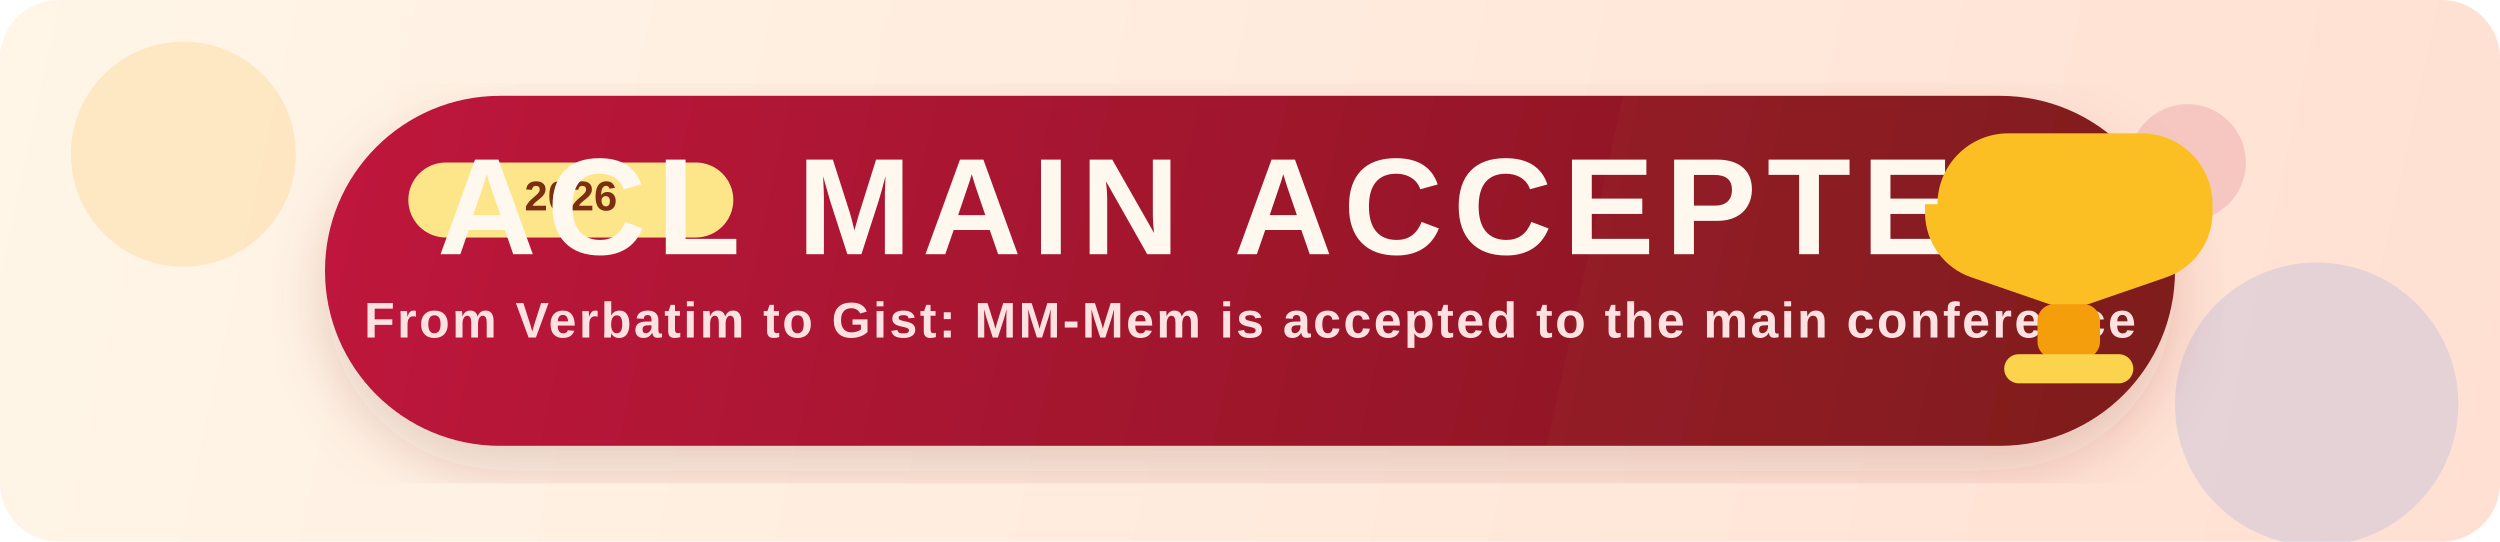
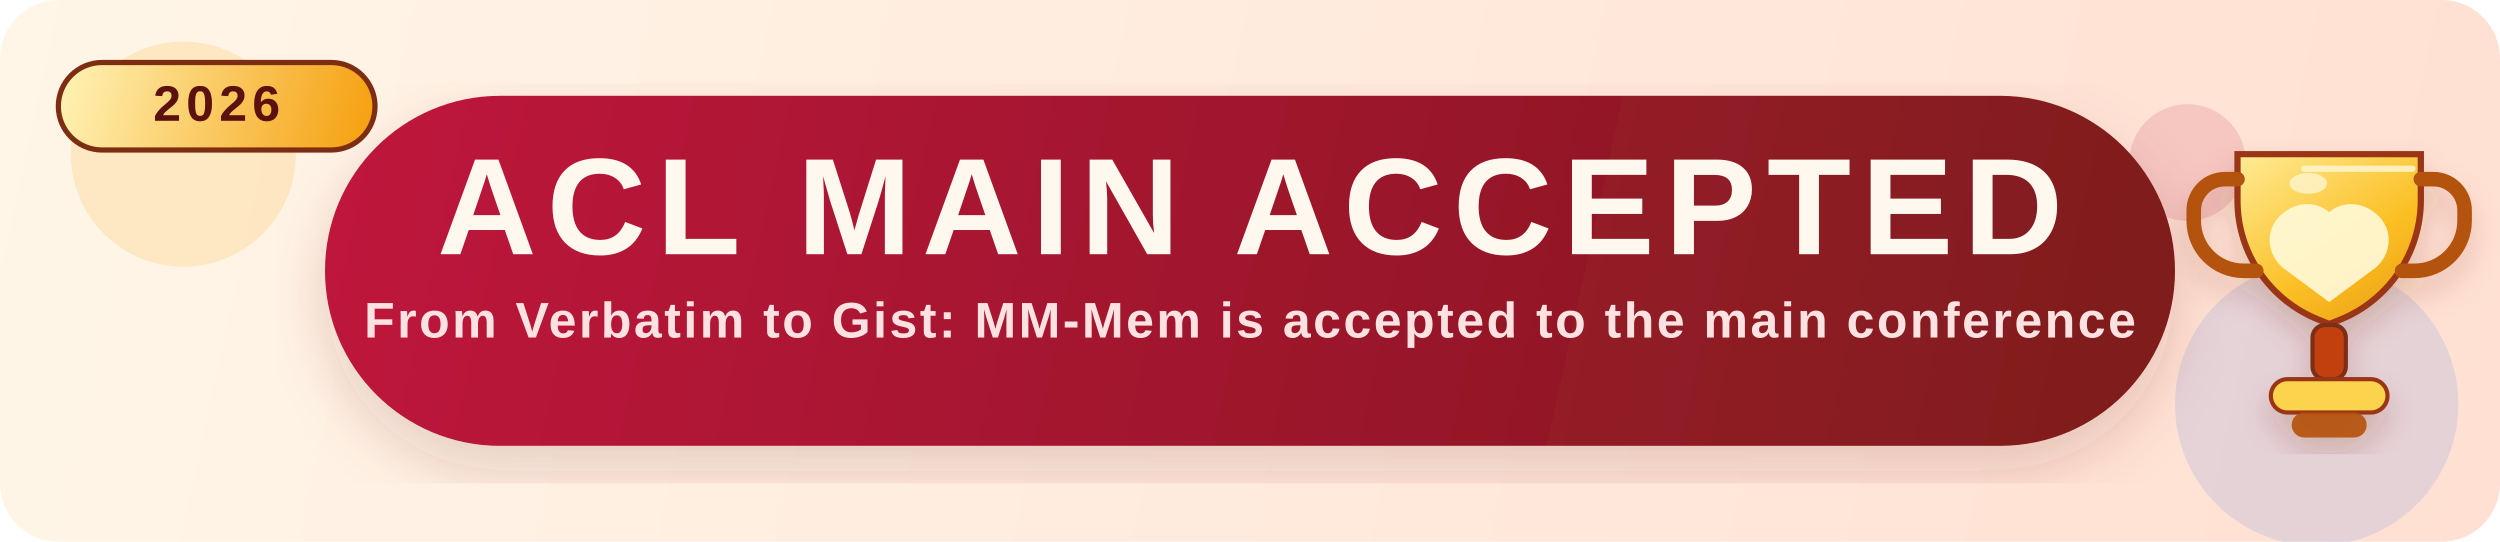
<svg xmlns="http://www.w3.org/2000/svg" width="1200" height="260" viewBox="0 0 1200 260" fill="none" role="img" aria-labelledby="title desc">
  <defs>
    <linearGradient id="bg" x1="0" y1="0" x2="1200" y2="260" gradientUnits="userSpaceOnUse">
      <stop stop-color="#FFF6E8" />
      <stop offset="1" stop-color="#FFE0D2" />
    </linearGradient>
    <linearGradient id="pill" x1="178" y1="38" x2="1022" y2="222" gradientUnits="userSpaceOnUse">
      <stop stop-color="#BE123C" />
      <stop offset="1" stop-color="#7F1D1D" />
    </linearGradient>
+     <linearGradient id="yearPill" x1="28" y1="30" x2="180" y2="72" gradientUnits="userSpaceOnUse">
+       <stop stop-color="#FFF4B8" />
+       <stop offset="1" stop-color="#F59E0B" />
+     </linearGradient>
+     <linearGradient id="trophyGold" x1="1060" y1="58" x2="1158" y2="202" gradientUnits="userSpaceOnUse">
+       <stop stop-color="#FFF2A6" />
+       <stop offset="0.45" stop-color="#FBBF24" />
+       <stop offset="1" stop-color="#D97706" />
+     </linearGradient>
    <filter id="shadow" x="132" y="28" width="936" height="204" filterUnits="userSpaceOnUse" color-interpolation-filters="sRGB">
      <feDropShadow dx="0" dy="12" stdDeviation="14" flood-color="#7F1D1D" flood-opacity="0.18" />
+     </filter>
+     <filter id="softShadow" x="1020" y="50" width="184" height="168" filterUnits="userSpaceOnUse" color-interpolation-filters="sRGB">
+       <feDropShadow dx="0" dy="8" stdDeviation="7" flood-color="#7C2D12" flood-opacity="0.2" />
    </filter>
  </defs>
  <rect width="1200" height="260" rx="28" fill="url(#bg)" />
  <circle cx="88" cy="74" r="54" fill="#F59E0B" fill-opacity="0.16" />
  <circle cx="1112" cy="194" r="68" fill="#2563EB" fill-opacity="0.12" />
  <circle cx="1050" cy="78" r="28" fill="#BE123C" fill-opacity="0.14" />
  <g filter="url(#shadow)">
    <rect x="156" y="46" width="888" height="168" rx="84" fill="url(#pill)" />
  </g>
-   <rect x="196" y="78" width="156" height="36" rx="18" fill="#FDE68A" />
-   <text x="274" y="101" text-anchor="middle" font-family="Arial, Helvetica, sans-serif" font-size="20" font-weight="700" fill="#7C2D12">2026</text>
+   <rect x="28" y="30" width="152" height="42" rx="21" fill="url(#yearPill)" stroke="#7C2D12" stroke-width="2.5" />
+   <text x="104" y="58" text-anchor="middle" font-family="Arial, Helvetica, sans-serif" font-size="24" font-weight="800" letter-spacing="2.5" fill="#5B120E">2026</text>
  <text x="600" y="122" text-anchor="middle" font-family="Arial, Helvetica, sans-serif" font-size="66" font-weight="800" letter-spacing="5" fill="#FFF8EE">ACL MAIN ACCEPTED</text>
  <text x="600" y="162" text-anchor="middle" font-family="Arial, Helvetica, sans-serif" font-size="24" font-weight="600" letter-spacing="1.2" fill="#FEE2E2">From Verbatim to Gist: MM-Mem is accepted to the main conference</text>
-   <path d="M930 98C930 79.222 945.222 64 964 64H1028C1046.78 64 1062 79.222 1062 98V102C1062 116.359 1052.76 128.65 1039.91 133.07L1002.2 146.054C996.231 148.109 989.742 148.109 983.767 146.054L946.086 133.07C933.241 128.65 924 116.359 924 102V98H930Z" fill="#FBBF24" />
-   <rect x="978" y="146" width="30" height="26" rx="8" fill="#F59E0B" />
-   <rect x="962" y="170" width="62" height="14" rx="7" fill="#FCD34D" />
+   <g filter="url(#softShadow)" transform="translate(20 0)">
+     <path d="M1086 74H1142V96C1142 121.302 1126.64 144.073 1103.2 153.469L1098.1 155.516L1092.8 153.396C1069.52 144.082 1054 121.523 1054 96.446V74H1086Z" fill="url(#trophyGold)" stroke="#9A3412" stroke-width="3" />
+     <path d="M1086 81H1138" stroke="#FFF8D6" stroke-width="3" stroke-linecap="round" opacity="0.8" />
+     <path d="M1054 86H1048C1039.72 86 1033 92.716 1033 101V106C1033 119.255 1043.75 130 1057 130H1063" stroke="#B45309" stroke-width="7" stroke-linecap="round" stroke-linejoin="round" />
+     <path d="M1142 86H1148C1156.28 86 1163 92.716 1163 101V106C1163 119.255 1152.25 130 1139 130H1133" stroke="#B45309" stroke-width="7" stroke-linecap="round" stroke-linejoin="round" />
+     <path d="M1074 104C1081 96.8 1091.2 96 1098 101.8C1104.8 96 1115 96.8 1122 104C1128.8 111 1127.8 122 1120.4 128.4L1098 145L1075.6 128.4C1068.2 122 1067.2 111 1074 104Z" fill="#FFF8D6" fill-opacity="0.92" />
+     <rect x="1090" y="156" width="16" height="26" rx="6" fill="#C2410C" stroke="#7C2D12" stroke-width="2" />
+     <path d="M1078 182H1118C1122.42 182 1126 185.582 1126 190C1126 194.418 1122.42 198 1118 198H1078C1073.58 198 1070 194.418 1070 190C1070 185.582 1073.58 182 1078 182Z" fill="#FCD34D" stroke="#9A3412" stroke-width="2" />
+     <path d="M1086 198H1110C1113.31 198 1116 200.686 1116 204C1116 207.314 1113.31 210 1110 210H1086C1082.69 210 1080 207.314 1080 204C1080 200.686 1082.69 198 1086 198Z" fill="#B45309" opacity="0.92" />
+     <ellipse cx="1088" cy="88" rx="9" ry="5" fill="#FFF9DB" fill-opacity="0.72" />
+   </g>
</svg>
